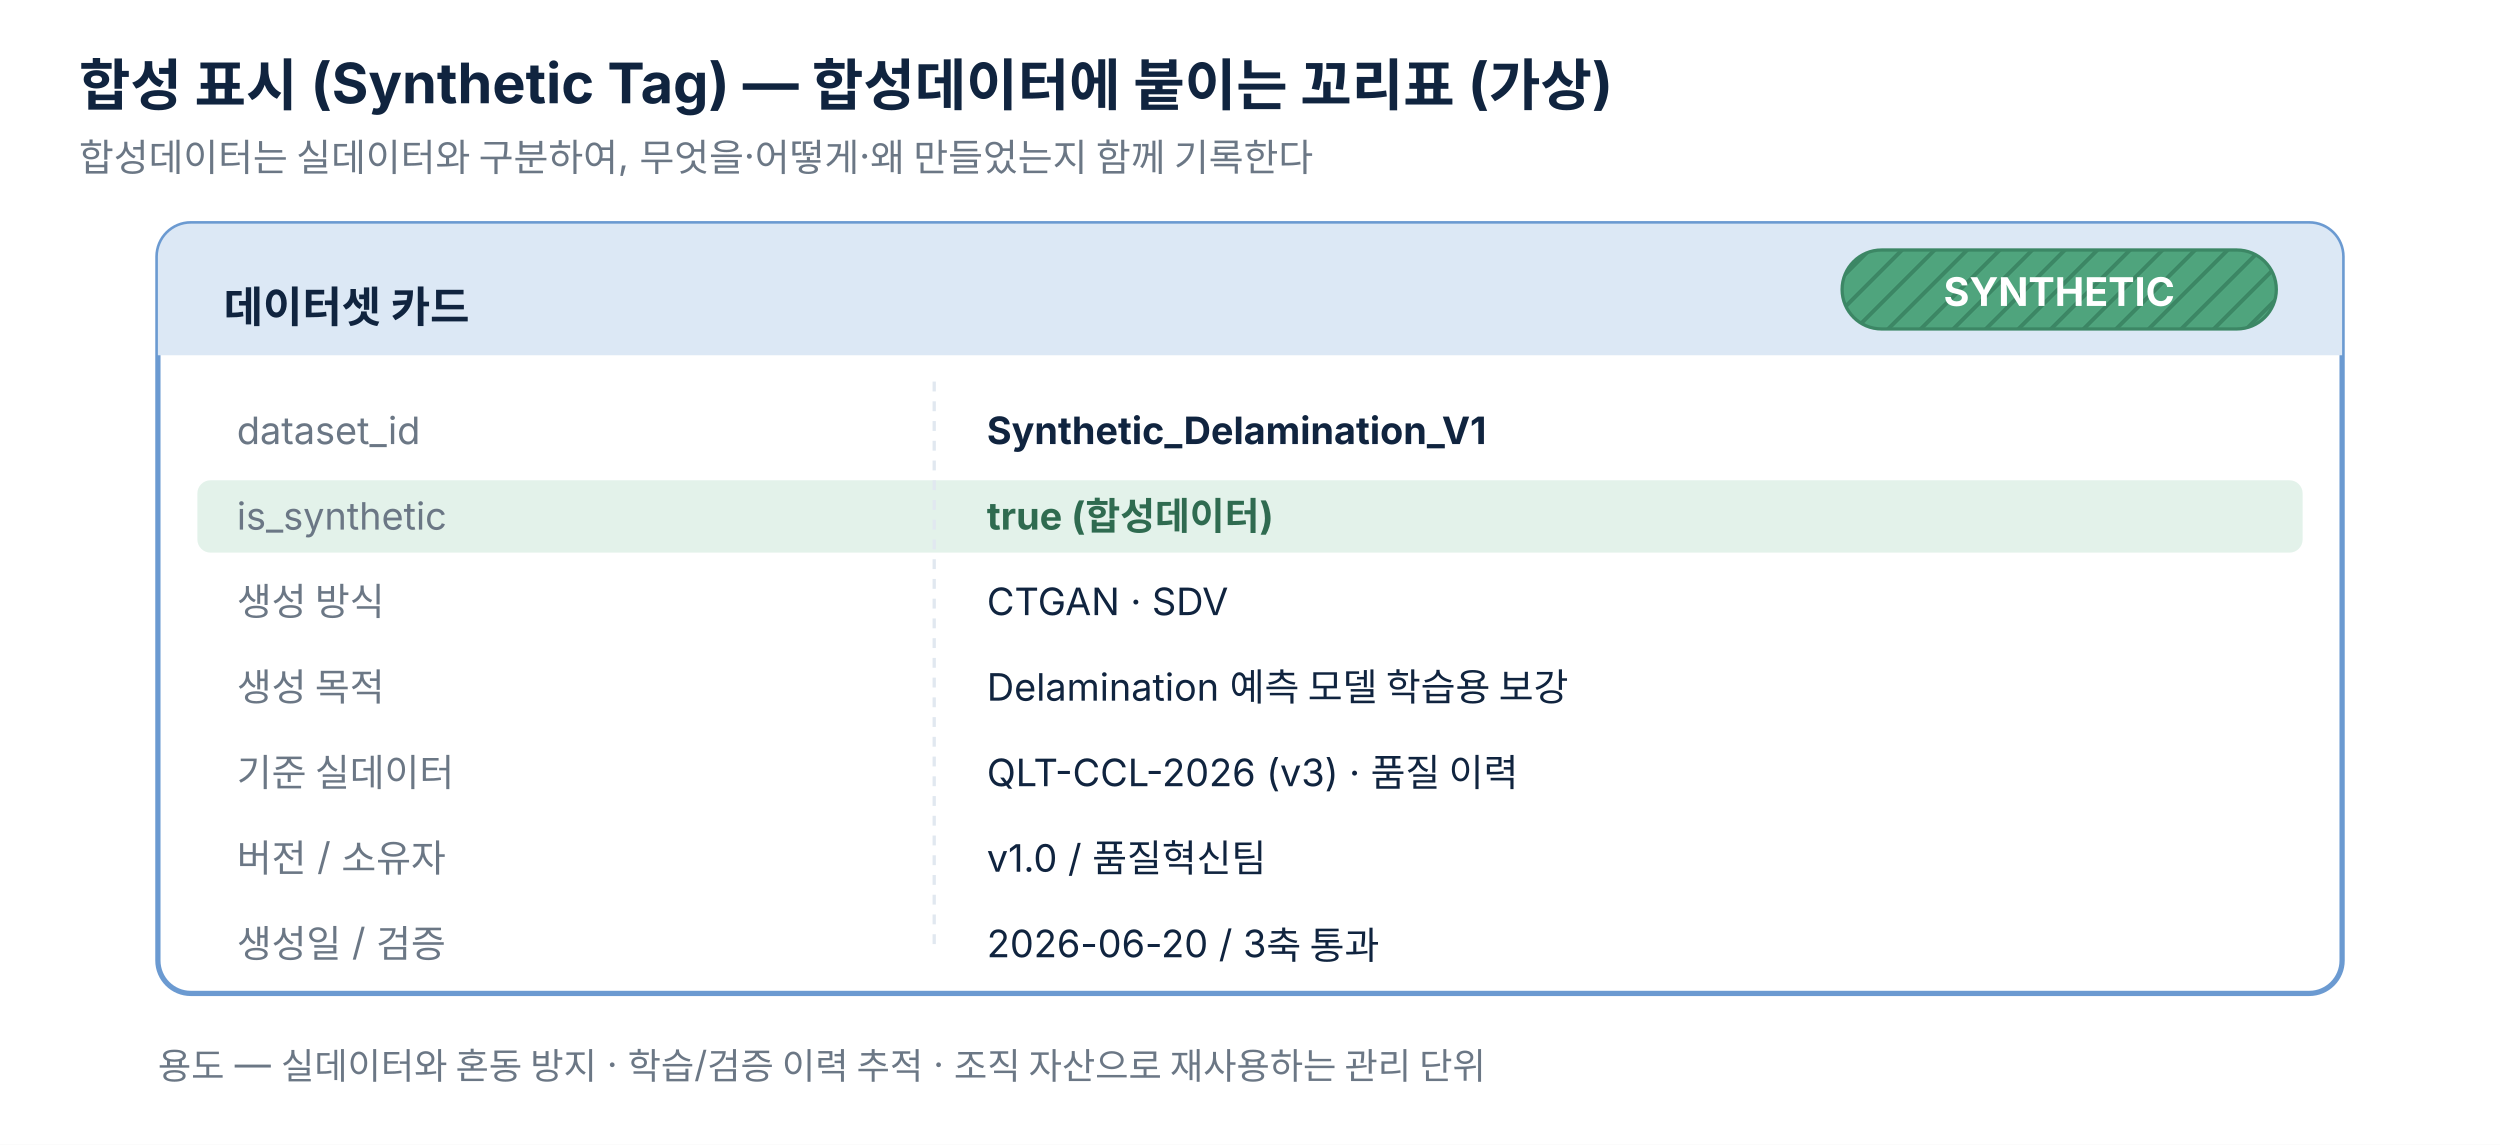
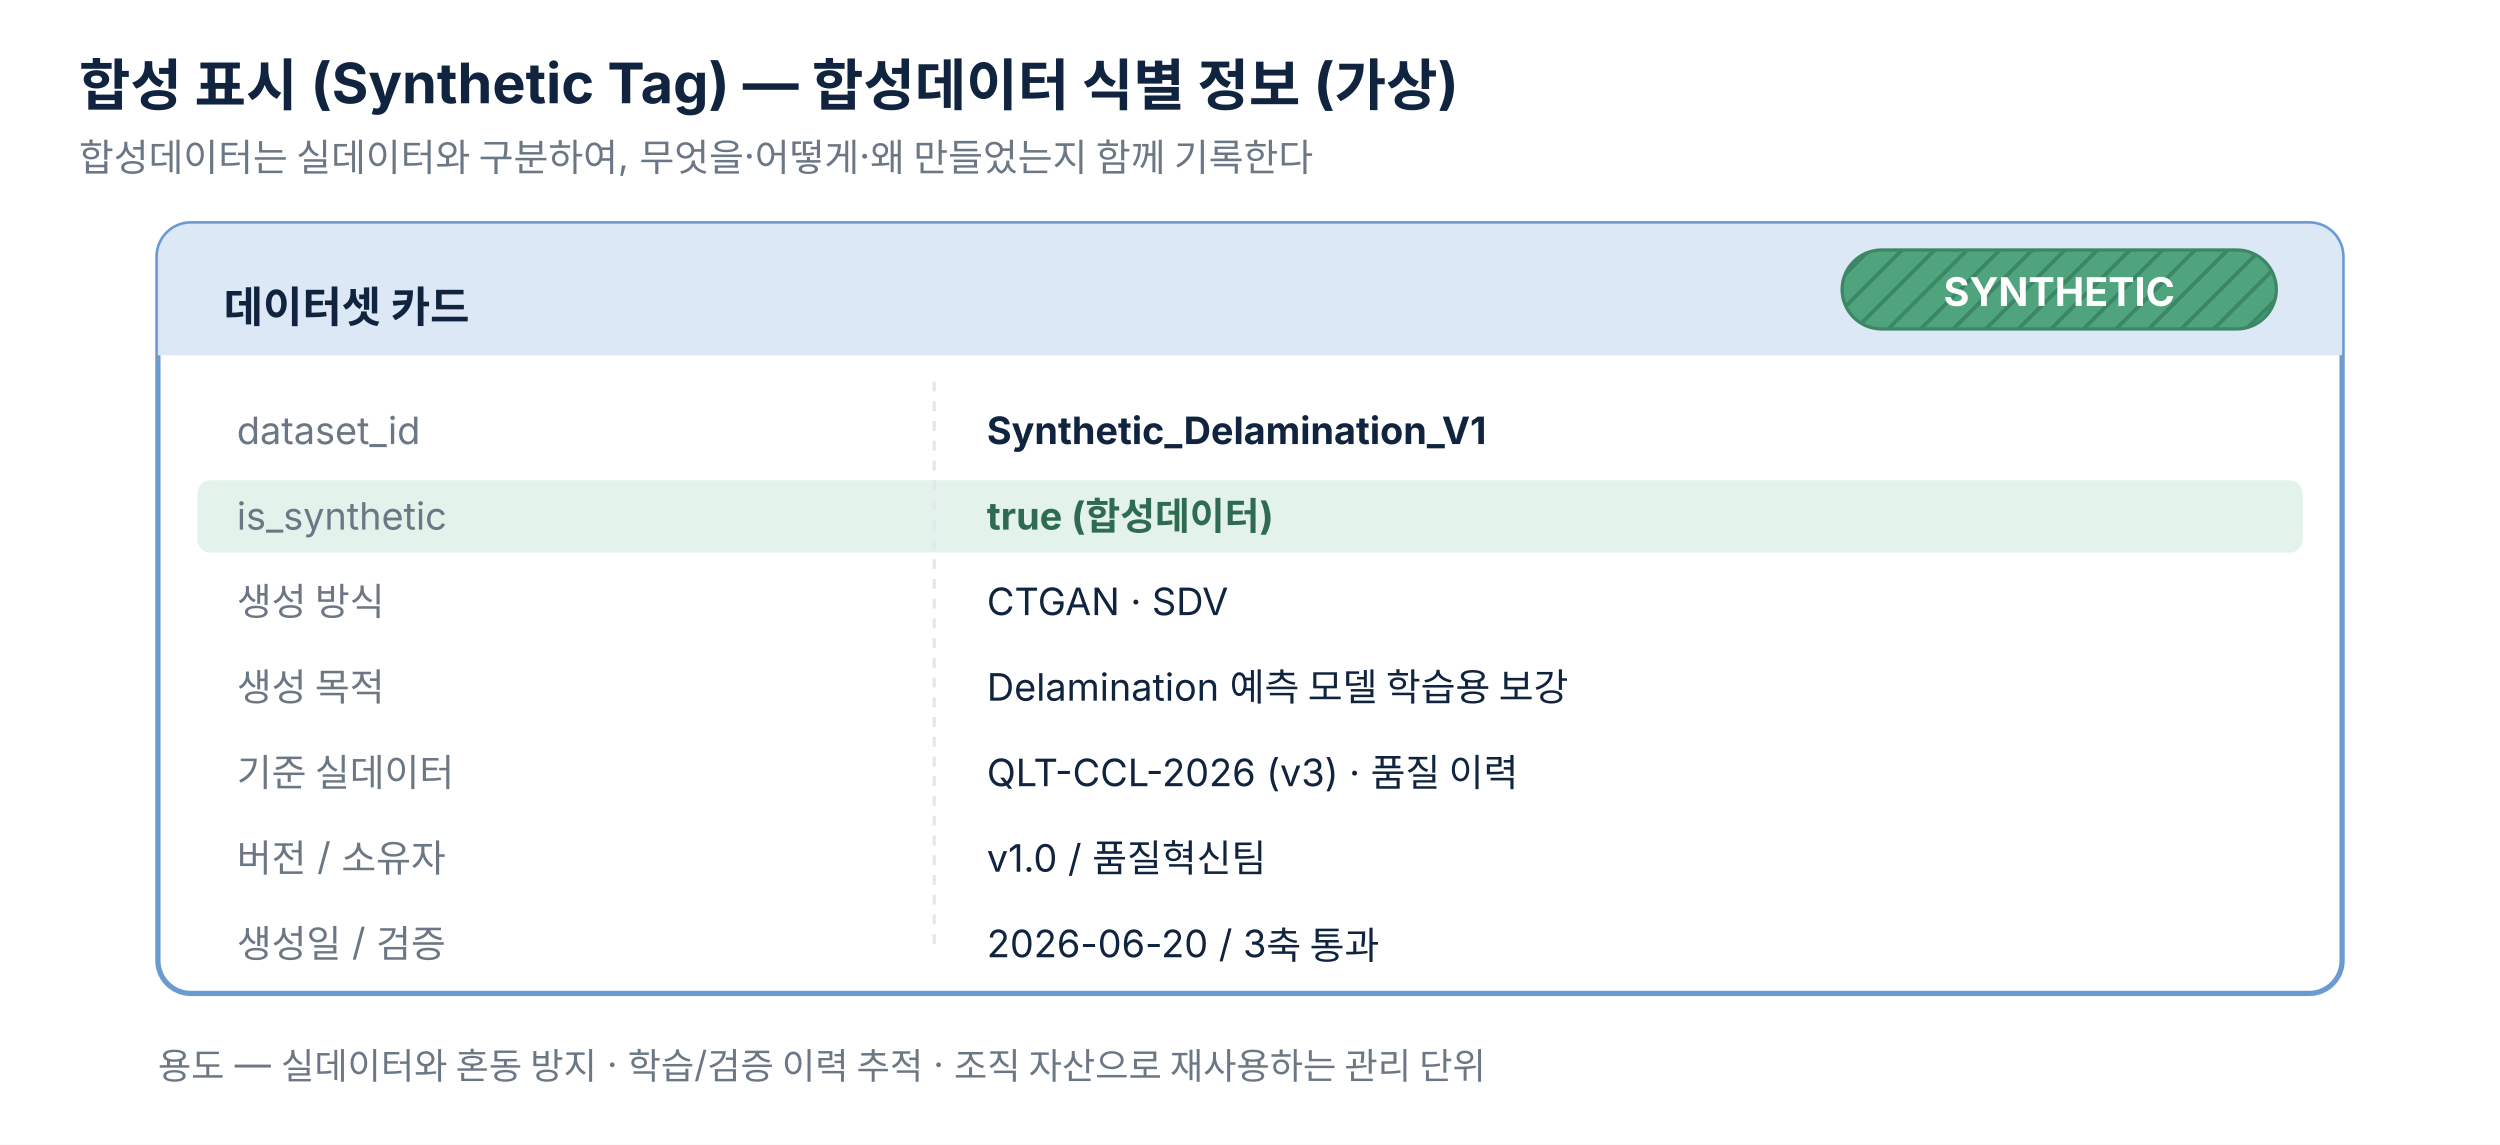
<svg xmlns="http://www.w3.org/2000/svg" viewBox="0 0 760 348" font-family="-apple-system, 'Malgun Gothic', 'Apple SD Gothic Neo', sans-serif">
  <defs>
    <pattern id="tagHatch" width="7" height="7" patternUnits="userSpaceOnUse" patternTransform="rotate(45)">
      <rect width="7" height="7" fill="#4FA47D" />
      <line x1="0" y1="0" x2="0" y2="7" stroke="#3c8765" stroke-width="2.4" />
    </pattern>
  </defs>
  <rect width="760" height="348" fill="#ffffff" />
-   <text x="24" y="32" font-size="17" font-weight="700" fill="#10243f">합성 표시 (Synthetic Tag) — 합성데이터에 붙이는 꼬리표 (가상)</text>
+   <text x="24" y="32" font-size="17" font-weight="700" fill="#10243f">합성 표시 (Synthetic Tag) — 합성데이터 식별 정보 (가상)</text>
  <text x="24" y="52" font-size="11.5" fill="#6b7785">합성데이터는 실데이터와 구분하여, 무엇을·어떻게·왜 만들었는지 함께 기록한다</text>
  <rect x="48" y="68" width="664" height="234" rx="10" fill="#ffffff" stroke="#6B9AD1" stroke-width="1.6" />
  <path d="M48,78 a10,10 0 0 1 10,-10 h644 a10,10 0 0 1 10,10 v30 h-664 z" fill="#DCE8F5" />
  <text x="68" y="98" font-size="13" font-weight="700" fill="#10243f">데이터셋 카드</text>
  <rect x="560" y="76" width="132" height="24" rx="12" fill="url(#tagHatch)" stroke="#3c8765" />
  <text x="626" y="93" font-size="12" font-weight="700" fill="#ffffff" text-anchor="middle">SYNTHETIC</text>
  <rect x="60" y="146" width="640" height="22" rx="4" fill="#E3F2EA" />
  <g font-size="11.5">
    <text x="72" y="135" fill="#6b7785">dataset_id</text>
    <text x="300" y="135" fill="#10243f" font-weight="700">Synthetic_Delamination_V1</text>
    <text x="72" y="161" fill="#6b7785">is_synthetic</text>
    <text x="300" y="161" fill="#2f6b50" font-weight="700">true  (합성데이터)</text>
    <text x="72" y="187" fill="#6b7785">생성 방식</text>
    <text x="300" y="187" fill="#10243f">CTGAN · SDV</text>
    <text x="72" y="213" fill="#6b7785">생성 목적</text>
    <text x="300" y="213" fill="#10243f">Delamination 예측 모델 학습용 보강</text>
    <text x="72" y="239" fill="#6b7785">기준 실데이터</text>
    <text x="300" y="239" fill="#10243f">QLT-CCL-2026 (v3) · 품질 이력</text>
    <text x="72" y="265" fill="#6b7785">버전 / 소유자</text>
    <text x="300" y="265" fill="#10243f">v1.0 / 품질혁신팀</text>
    <text x="72" y="291" fill="#6b7785">생성일 / 검증</text>
    <text x="300" y="291" fill="#10243f">2026-06-20 / 3축 통과</text>
  </g>
  <line x1="284" y1="116" x2="284" y2="290" stroke="#e1e8f0" stroke-width="1" stroke-dasharray="3 3" />
  <text x="48" y="328" font-size="11" fill="#6b7785">용도 — 실데이터와 혼동 방지 · 학습/검증 이력 추적 · 조직 자산으로 재사용하는 관리 단위</text>
</svg>
